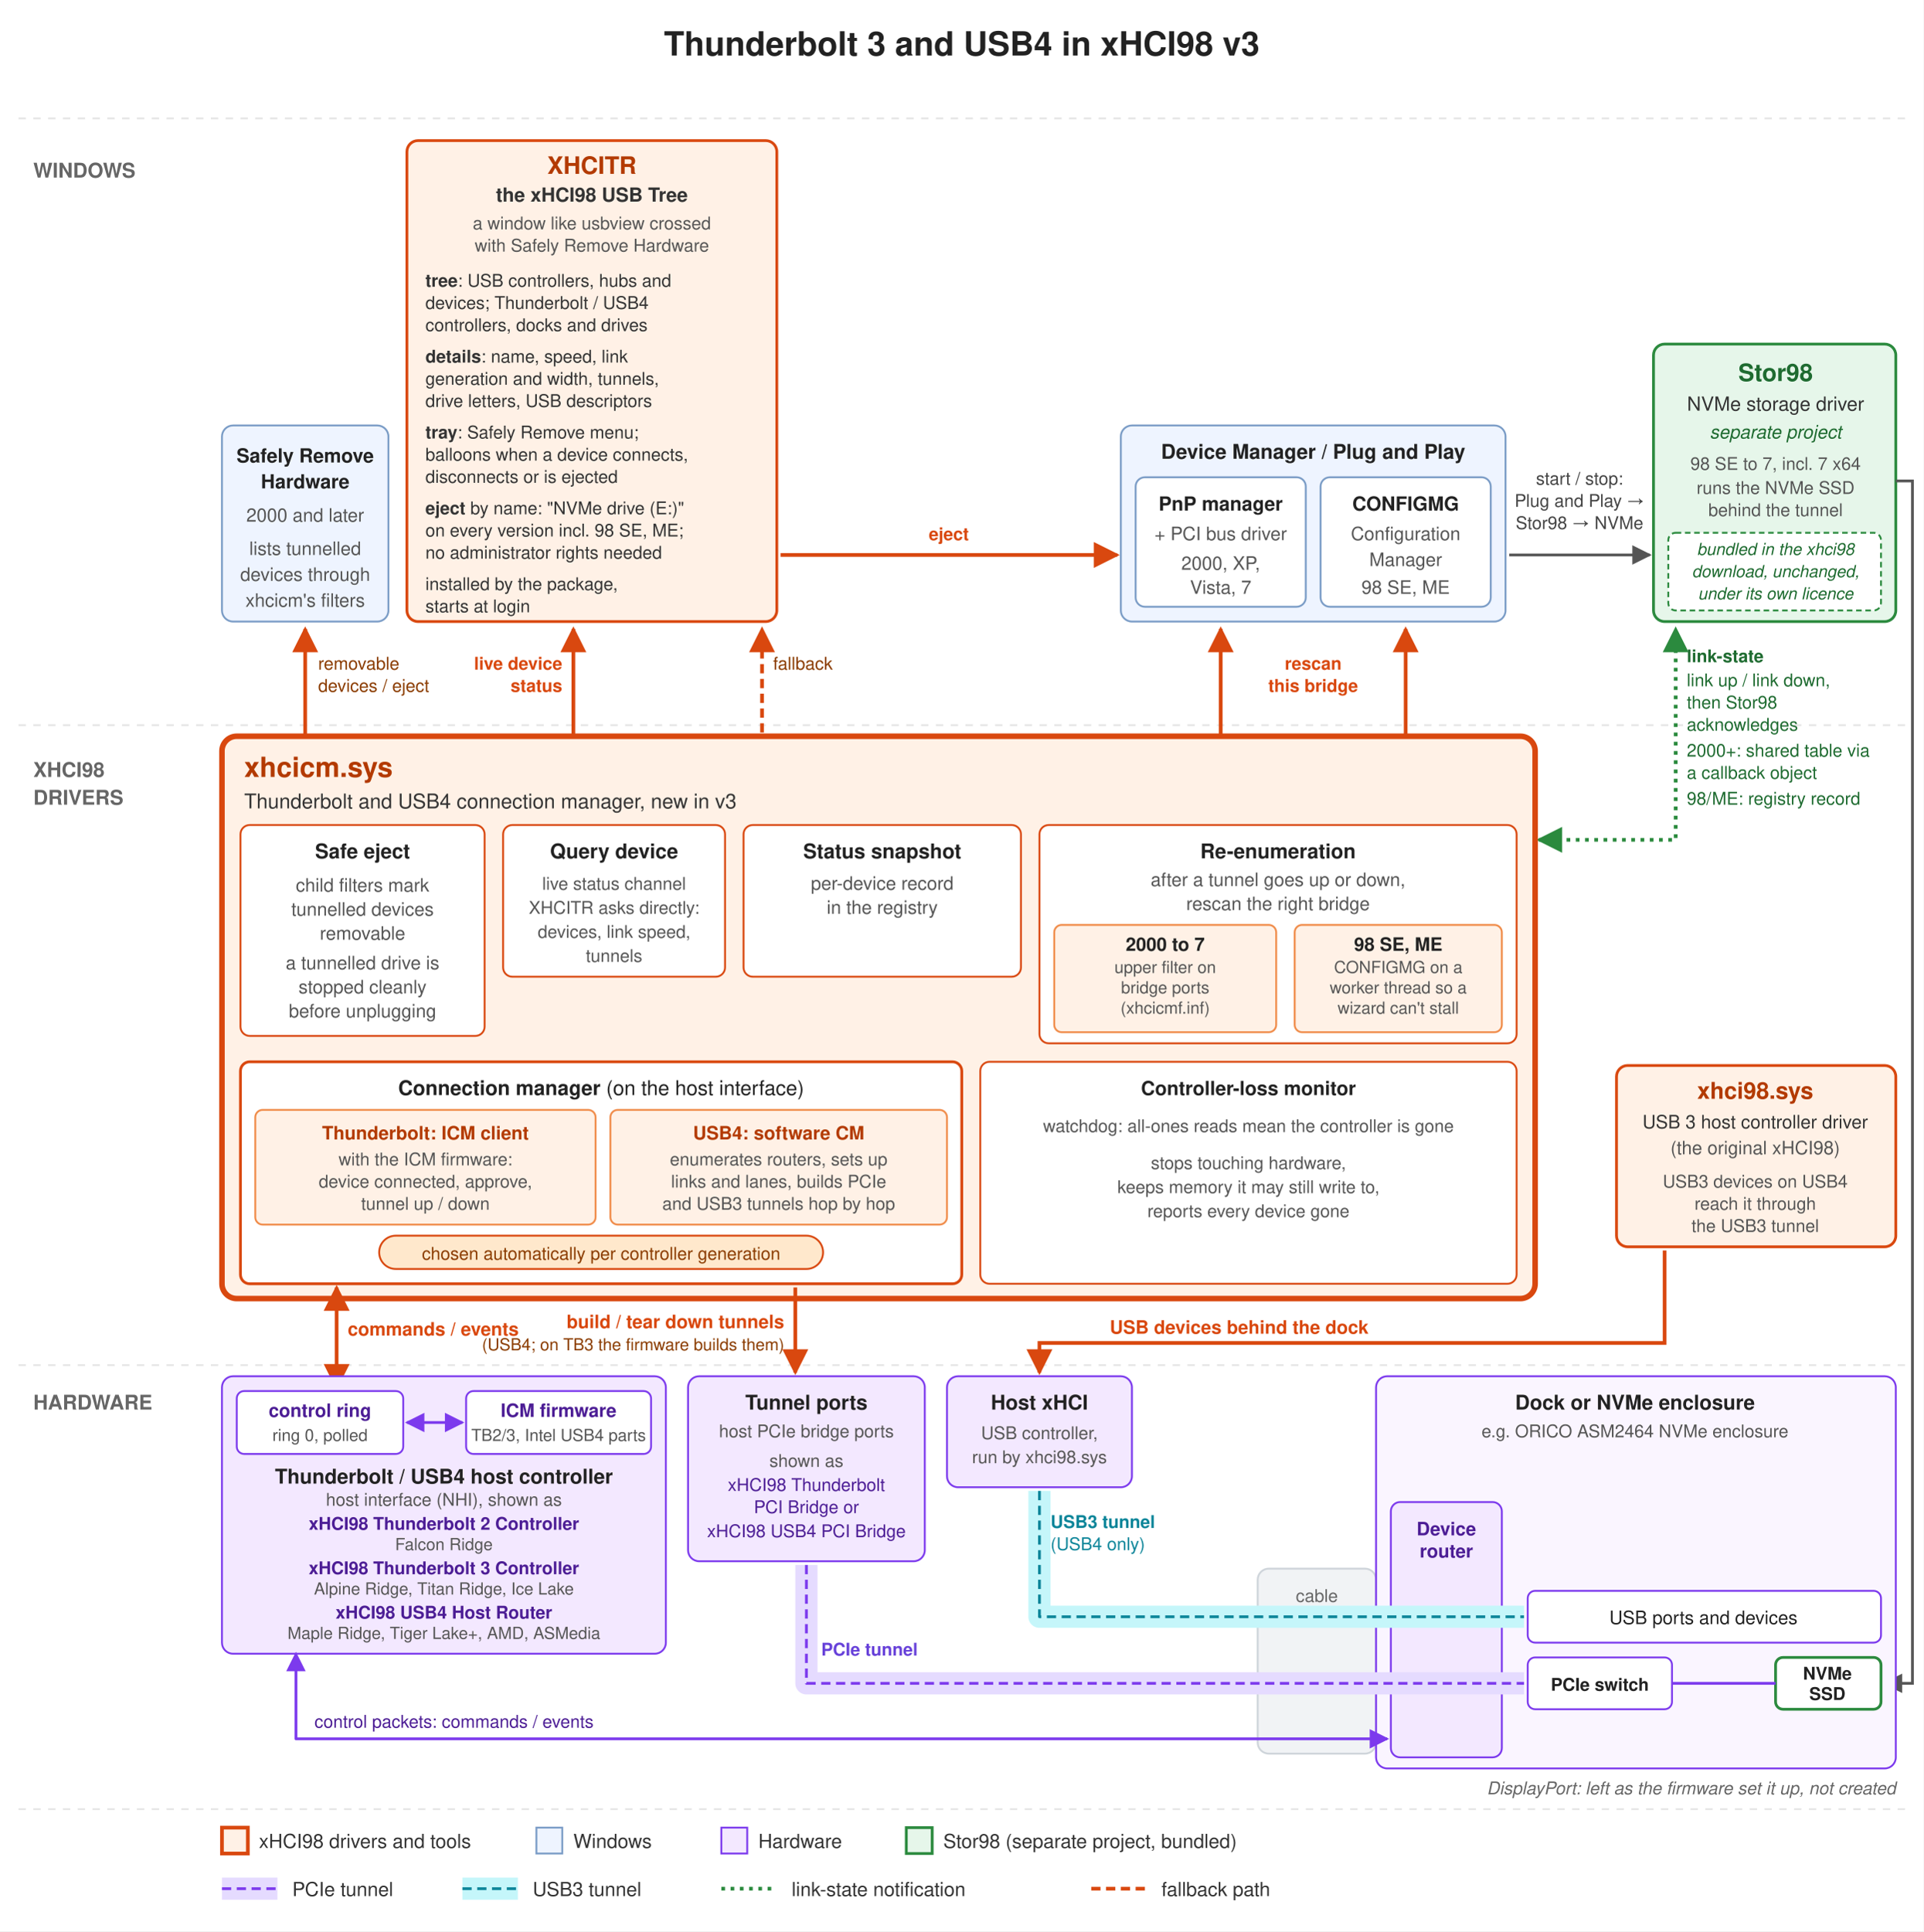
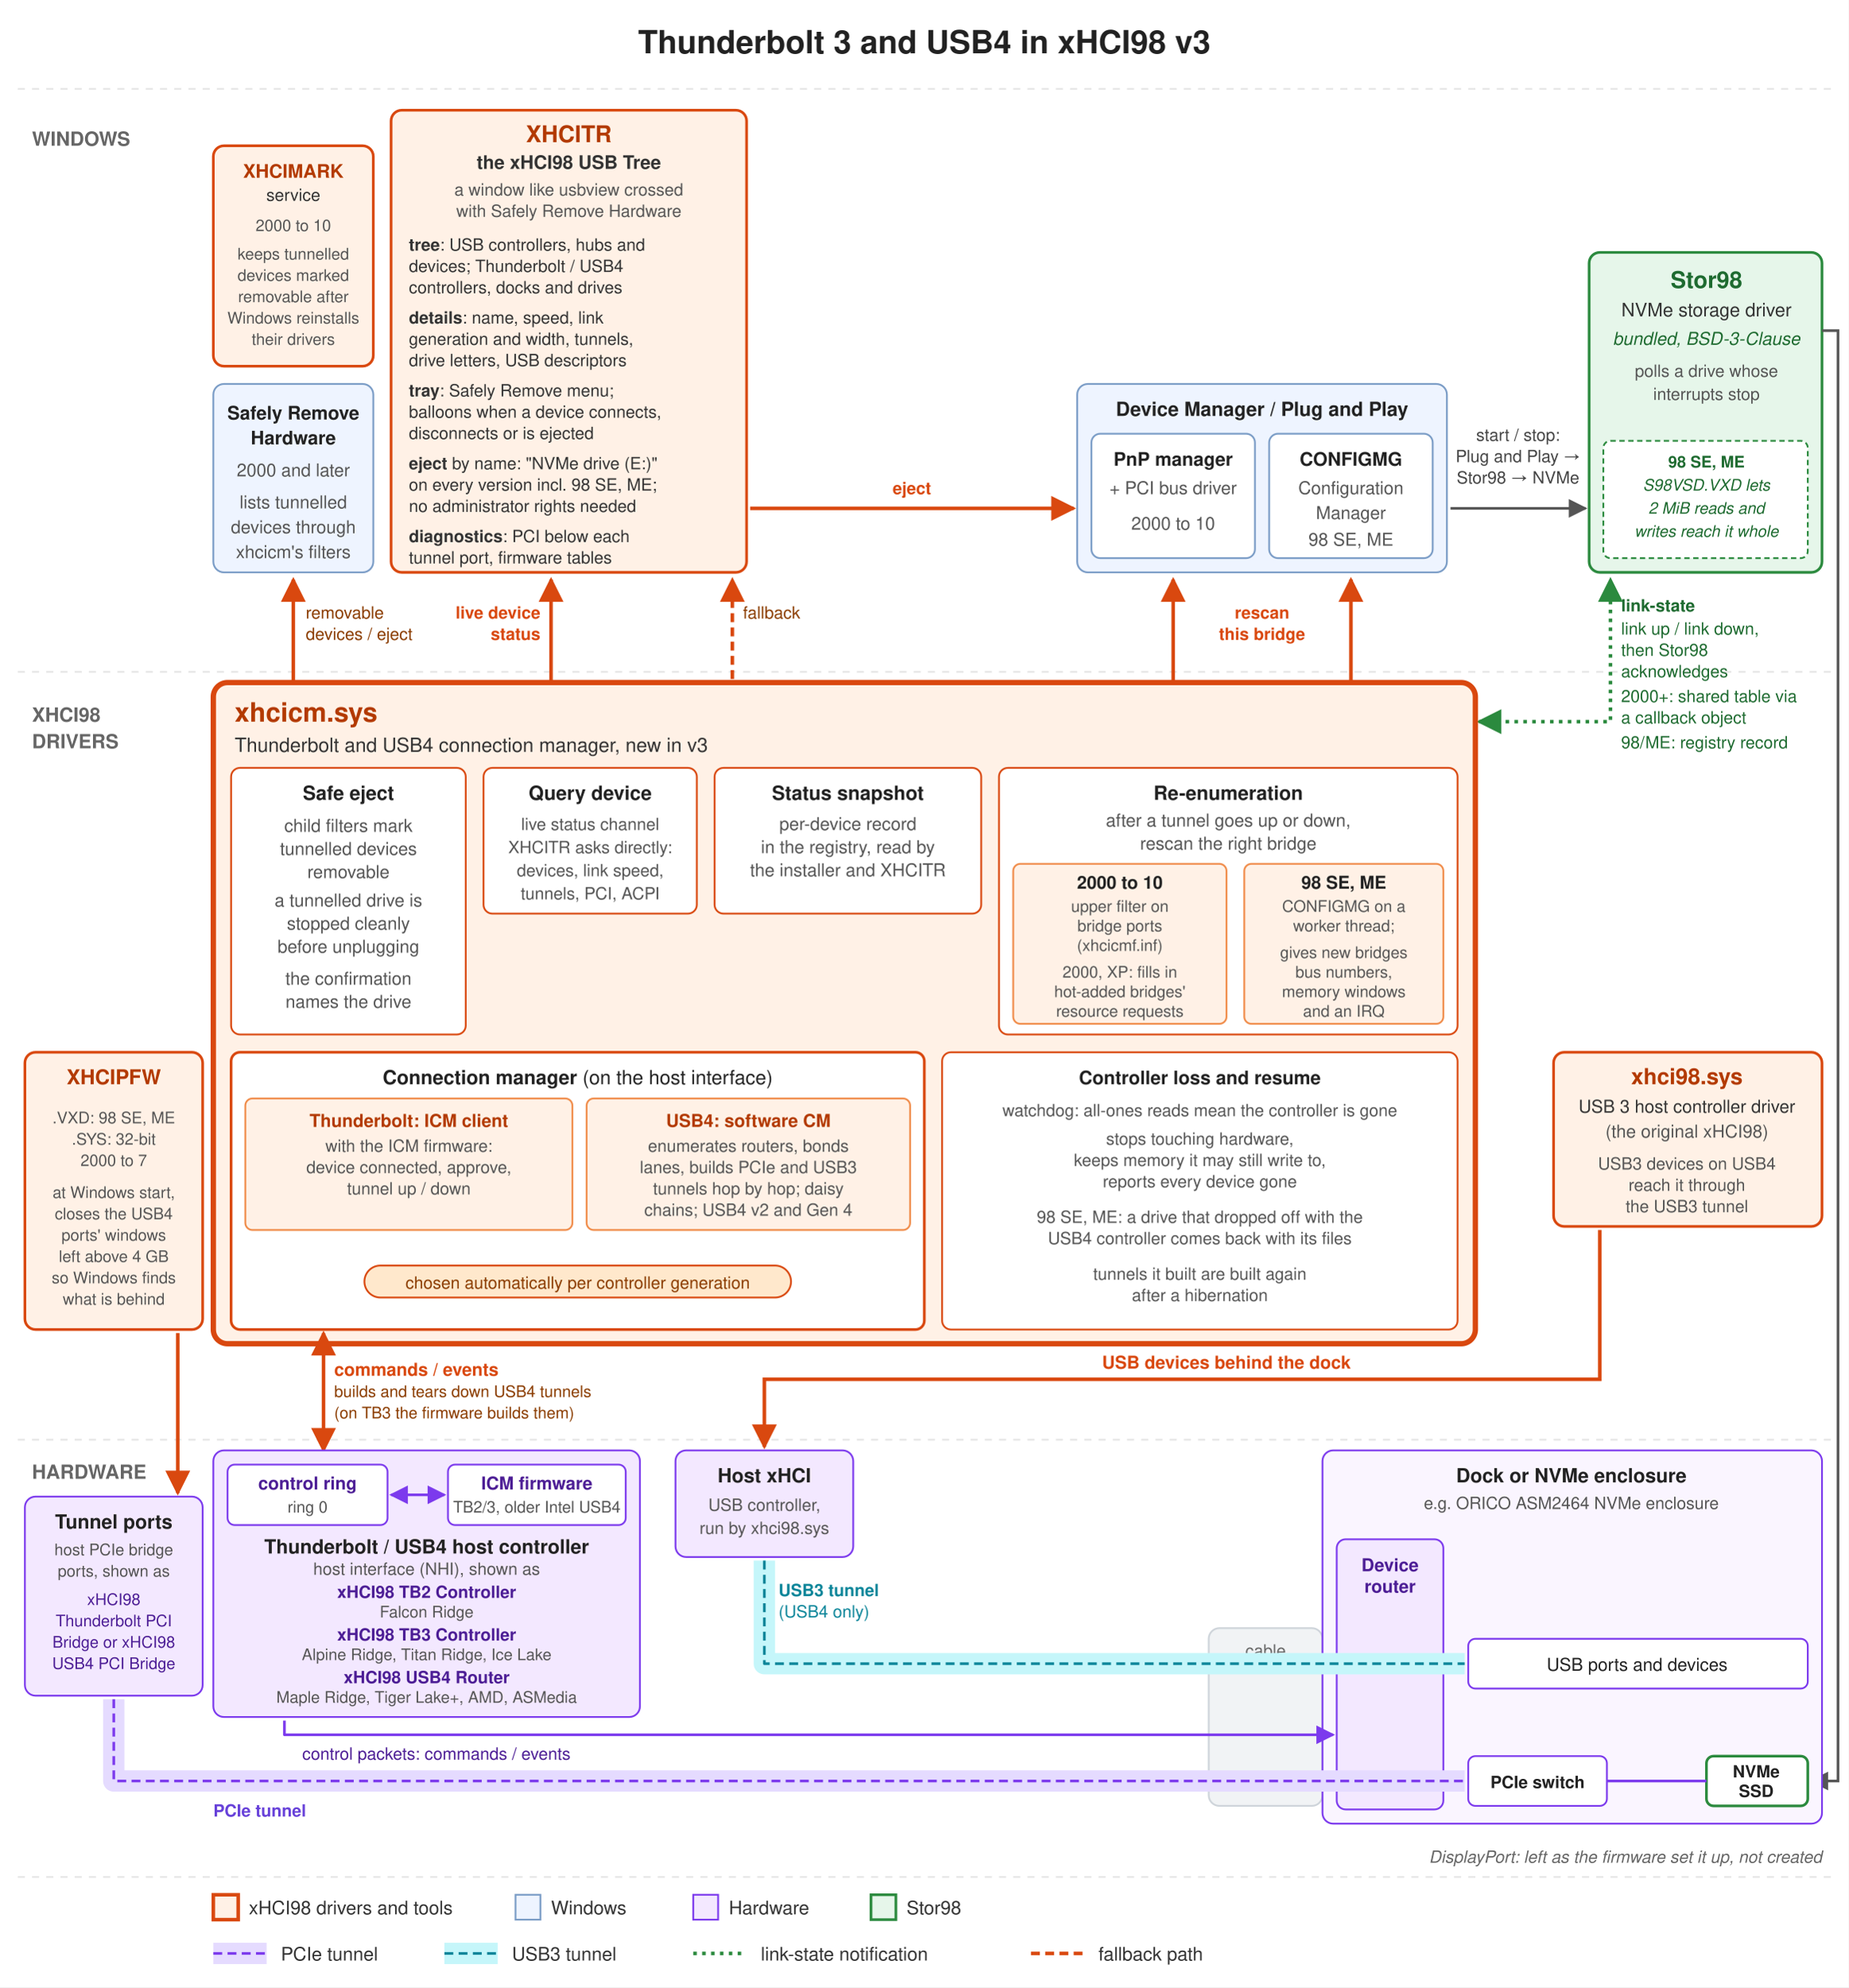
- <svg xmlns="http://www.w3.org/2000/svg" viewBox="0 0 1040 1044" width="1040" height="1044" font-family="Segoe UI, Helvetica, Arial, sans-serif" font-size="13">
+ <svg xmlns="http://www.w3.org/2000/svg" viewBox="0 14 1040 1118" width="1040" height="1118" font-family="Segoe UI, Helvetica, Arial, sans-serif" font-size="13">
  <defs>
    <marker id="arrow" viewBox="0 0 10 10" refX="9" refY="5" markerWidth="7" markerHeight="7" orient="auto-start-reverse">
      <path d="M0,0 L10,5 L0,10 z" fill="#555" />
    </marker>
    <marker id="arrowOrange" viewBox="0 0 10 10" refX="9" refY="5" markerWidth="7" markerHeight="7" orient="auto-start-reverse">
      <path d="M0,0 L10,5 L0,10 z" fill="#d9480f" />
    </marker>
    <marker id="arrowGreen" viewBox="0 0 10 10" refX="9" refY="5" markerWidth="7" markerHeight="7" orient="auto-start-reverse">
      <path d="M0,0 L10,5 L0,10 z" fill="#2b8a3e" />
    </marker>
    <marker id="arrowPurple" viewBox="0 0 10 10" refX="9" refY="5" markerWidth="7" markerHeight="7" orient="auto-start-reverse">
      <path d="M0,0 L10,5 L0,10 z" fill="#7c3aed" />
    </marker>
  </defs>
-   <rect width="1040" height="1044" fill="#ffffff" />
-   <text x="520" y="30" text-anchor="middle" font-size="18" font-weight="bold" fill="#222">Thunderbolt 3 and USB4 in xHCI98 v3</text>
+   <rect width="1040" height="1132" fill="#ffffff" />
+   <text x="520" y="44" text-anchor="middle" font-size="18" font-weight="bold" fill="#222">Thunderbolt 3 and USB4 in xHCI98 v3</text>
  <g font-size="11" fill="#666" font-weight="bold">
    <text x="18" y="96">WINDOWS</text>
    <text x="18" y="420">XHCI98</text>
    <text x="18" y="435">DRIVERS</text>
-     <text x="18" y="762">HARDWARE</text>
+     <text x="18" y="846">HARDWARE</text>
  </g>
  <g stroke="#e6e6e6" stroke-dasharray="4 4">
    <line x1="10" y1="64" x2="1030" y2="64" />
    <line x1="10" y1="392" x2="1030" y2="392" />
-     <line x1="10" y1="738" x2="1030" y2="738" />
-     <line x1="10" y1="978" x2="1030" y2="978" />
-   </g>
-   <g font-size="10" text-anchor="middle">
+     <line x1="10" y1="824" x2="1030" y2="824" />
+     <line x1="10" y1="1070" x2="1030" y2="1070" />
+   </g>
+   <g font-size="10" text-anchor="middle">
+     <rect x="120" y="96" width="90" height="124" rx="6" fill="#fff1e6" stroke="#d9480f" stroke-width="1.5" />
+     <text x="165" y="114" font-size="10.5" font-weight="bold" fill="#b33a00">XHCIMARK</text>
+     <text x="165" y="127" font-size="9.5" fill="#333">service</text>
+     <text x="165" y="144" font-size="9" fill="#555">2000 to 10</text>
+     <text x="165" y="160" font-size="9" fill="#555">keeps tunnelled</text>
+     <text x="165" y="172" font-size="9" fill="#555">devices marked</text>
+     <text x="165" y="184" font-size="9" fill="#555">removable after</text>
+     <text x="165" y="196" font-size="9" fill="#555">Windows reinstalls</text>
+     <text x="165" y="208" font-size="9" fill="#555">their drivers</text>
    <rect x="120" y="230" width="90" height="106" rx="6" fill="#eef4ff" stroke="#7a9cc6" />
    <text x="165" y="250" font-size="10.5" font-weight="bold" fill="#222">Safely Remove</text>
    <text x="165" y="264" font-size="10.5" font-weight="bold" fill="#222">Hardware</text>
    <text x="165" y="282" fill="#555">2000 and later</text>
    <text x="165" y="300" fill="#555">lists tunnelled</text>
    <text x="165" y="314" fill="#555">devices through</text>
    <text x="165" y="328" fill="#555">xhcicm's filters</text>
    <rect x="220" y="76" width="200" height="260" rx="6" fill="#fff1e6" stroke="#d9480f" stroke-width="1.5" />
    <text x="320" y="94" font-size="13" font-weight="bold" fill="#b33a00">XHCITR</text>
    <text x="320" y="109" font-size="10.5" font-weight="bold" fill="#333">the xHCI98 USB Tree</text>
    <text x="320" y="124" font-size="9.5" fill="#555">a window like usbview crossed</text>
    <text x="320" y="136" font-size="9.5" fill="#555">with Safely Remove Hardware</text>
    <g text-anchor="start" font-size="9.5" fill="#333">
      <text x="230" y="155">
        <tspan font-weight="bold">tree</tspan>: USB controllers, hubs and</text>
      <text x="230" y="167">devices; Thunderbolt / USB4</text>
      <text x="230" y="179">controllers, docks and drives</text>
      <text x="230" y="196">
        <tspan font-weight="bold">details</tspan>: name, speed, link</text>
      <text x="230" y="208">generation and width, tunnels,</text>
      <text x="230" y="220">drive letters, USB descriptors</text>
      <text x="230" y="237">
        <tspan font-weight="bold">tray</tspan>: Safely Remove menu;</text>
      <text x="230" y="249">balloons when a device connects,</text>
      <text x="230" y="261">disconnects or is ejected</text>
      <text x="230" y="278">
        <tspan font-weight="bold">eject</tspan> by name: "NVMe drive (E:)"</text>
      <text x="230" y="290">on every version incl. 98 SE, ME;</text>
      <text x="230" y="302">no administrator rights needed</text>
-       <text x="230" y="319">installed by the package,</text>
-       <text x="230" y="331">starts at login</text>
+       <text x="230" y="319">
+         <tspan font-weight="bold">diagnostics</tspan>: PCI below each</text>
+       <text x="230" y="331">tunnel port, firmware tables</text>
    </g>
    <rect x="606" y="230" width="208" height="106" rx="6" fill="#eef4ff" stroke="#7a9cc6" />
    <text x="710" y="248" font-size="11" font-weight="bold" fill="#222">Device Manager / Plug and Play</text>
    <rect x="614" y="258" width="92" height="70" rx="5" fill="#ffffff" stroke="#7a9cc6" />
    <text x="660" y="276" font-size="10.5" font-weight="bold" fill="#222">PnP manager</text>
    <text x="660" y="292" fill="#555">+ PCI bus driver</text>
-     <text x="660" y="308" fill="#555">2000, XP,</text>
-     <text x="660" y="321" fill="#555">Vista, 7</text>
+     <text x="660" y="312" fill="#555">2000 to 10</text>
    <rect x="714" y="258" width="92" height="70" rx="5" fill="#ffffff" stroke="#7a9cc6" />
    <text x="760" y="276" font-size="10.5" font-weight="bold" fill="#222">CONFIGMG</text>
    <text x="760" y="292" fill="#555">Configuration</text>
    <text x="760" y="306" fill="#555">Manager</text>
    <text x="760" y="321" fill="#555">98 SE, ME</text>
-     <rect x="894" y="186" width="131" height="150" rx="6" fill="#e6f6ea" stroke="#2b8a3e" stroke-width="1.5" />
-     <text x="960" y="206" font-size="13" font-weight="bold" fill="#1e6b30">Stor98</text>
-     <text x="960" y="222" font-size="10.5" fill="#333">NVMe storage driver</text>
-     <text x="960" y="237" font-style="italic" fill="#1e6b30">separate project</text>
-     <text x="960" y="254" font-size="9.5" fill="#555">98 SE to 7, incl. 7 x64</text>
-     <text x="960" y="267" font-size="9.5" fill="#555">runs the NVMe SSD</text>
-     <text x="960" y="279" font-size="9.5" fill="#555">behind the tunnel</text>
-     <rect x="902" y="288" width="115" height="42" rx="4" fill="#ffffff" stroke="#2b8a3e" stroke-dasharray="3 2" />
-     <text x="960" y="300" font-size="9" font-style="italic" fill="#1e6b30">bundled in the xhci98</text>
-     <text x="960" y="312" font-size="9" font-style="italic" fill="#1e6b30">download, unchanged,</text>
-     <text x="960" y="324" font-size="9" font-style="italic" fill="#1e6b30">under its own licence</text>
+     <rect x="894" y="156" width="131" height="180" rx="6" fill="#e6f6ea" stroke="#2b8a3e" stroke-width="1.5" />
+     <text x="960" y="176" font-size="13" font-weight="bold" fill="#1e6b30">Stor98</text>
+     <text x="960" y="192" font-size="10.5" fill="#333">NVMe storage driver</text>
+     <text x="960" y="208" font-style="italic" fill="#1e6b30">bundled, BSD-3-Clause</text>
+     <text x="960" y="226" font-size="9.5" fill="#555">polls a drive whose</text>
+     <text x="960" y="239" font-size="9.5" fill="#555">interrupts stop</text>
+     <rect x="902" y="262" width="115" height="66" rx="4" fill="#ffffff" stroke="#2b8a3e" stroke-dasharray="3 2" />
+     <text x="960" y="277" font-size="9" font-weight="bold" fill="#1e6b30">98 SE, ME</text>
+     <text x="960" y="290" font-size="9" font-style="italic" fill="#1e6b30">S98VSD.VXD lets</text>
+     <text x="960" y="303" font-size="9" font-style="italic" fill="#1e6b30">2 MiB reads and</text>
+     <text x="960" y="316" font-size="9" font-style="italic" fill="#1e6b30">writes reach it whole</text>
  </g>
  <line x1="422" y1="300" x2="604" y2="300" stroke="#d9480f" stroke-width="2" marker-end="url(#arrowOrange)" />
  <text x="513" y="292" text-anchor="middle" font-size="9.5" font-weight="bold" fill="#d9480f">eject</text>
  <line x1="816" y1="300" x2="892" y2="300" stroke="#555" stroke-width="1.5" marker-end="url(#arrow)" />
  <text x="854" y="262" text-anchor="middle" font-size="9.5" fill="#444">start / stop:</text>
  <text x="854" y="274" text-anchor="middle" font-size="9.5" fill="#444">Plug and Play →</text>
  <text x="854" y="286" text-anchor="middle" font-size="9.5" fill="#444">Stor98 → NVMe</text>
-   <path d="M1025,260 H1034 V910 H1019" fill="none" stroke="#555" stroke-width="1.5" marker-end="url(#arrow)" />
+   <path d="M1025,200 H1034 V1016 H1019" fill="none" stroke="#555" stroke-width="1.5" marker-end="url(#arrow)" />
  <line x1="165" y1="340" x2="165" y2="444" stroke="#d9480f" stroke-width="2" marker-start="url(#arrowOrange)" marker-end="url(#arrowOrange)" />
  <text x="172" y="362" font-size="9.5" fill="#8a3b00">removable</text>
  <text x="172" y="374" font-size="9.5" fill="#8a3b00">devices / eject</text>
  <line x1="310" y1="444" x2="310" y2="340" stroke="#d9480f" stroke-width="2" marker-end="url(#arrowOrange)" />
  <text x="304" y="362" text-anchor="end" font-size="9.5" font-weight="bold" fill="#d9480f">live device</text>
  <text x="304" y="374" text-anchor="end" font-size="9.5" font-weight="bold" fill="#d9480f">status</text>
  <line x1="412" y1="444" x2="412" y2="340" stroke="#d9480f" stroke-width="2" stroke-dasharray="5 3" marker-end="url(#arrowOrange)" />
  <text x="418" y="362" font-size="9.5" fill="#8a3b00">fallback</text>
  <line x1="660" y1="446" x2="660" y2="340" stroke="#d9480f" stroke-width="2" marker-end="url(#arrowOrange)" />
  <line x1="760" y1="446" x2="760" y2="340" stroke="#d9480f" stroke-width="2" marker-end="url(#arrowOrange)" />
  <text x="710" y="362" text-anchor="middle" font-size="9.5" font-weight="bold" fill="#d9480f">rescan</text>
  <text x="710" y="374" text-anchor="middle" font-size="9.5" font-weight="bold" fill="#d9480f">this bridge</text>
-   <path d="M832,454 H906 V340" fill="none" stroke="#2b8a3e" stroke-width="2" stroke-dasharray="2 3" marker-start="url(#arrowGreen)" marker-end="url(#arrowGreen)" />
+   <path d="M832,420 H906 V340" fill="none" stroke="#2b8a3e" stroke-width="2" stroke-dasharray="2 3" marker-start="url(#arrowGreen)" marker-end="url(#arrowGreen)" />
  <g font-size="9.5" fill="#1e6b30">
    <text x="912" y="358" font-weight="bold">link-state</text>
    <text x="912" y="371">link up / link down,</text>
    <text x="912" y="383">then Stor98</text>
    <text x="912" y="395">acknowledges</text>
    <text x="912" y="409">2000+: shared table via</text>
    <text x="912" y="421">a callback object</text>
    <text x="912" y="435">98/ME: registry record</text>
  </g>
-   <rect x="120" y="398" width="710" height="304" rx="8" fill="#fff1e6" stroke="#d9480f" stroke-width="3" />
+   <rect x="120" y="398" width="710" height="372" rx="8" fill="#fff1e6" stroke="#d9480f" stroke-width="3" />
  <text x="132" y="420" font-size="15" font-weight="bold" fill="#b33a00">xhcicm.sys</text>
  <text x="132" y="437" font-size="11" fill="#333">Thunderbolt and USB4 connection manager, new in v3</text>
  <g font-size="10" text-anchor="middle">
-     <rect x="130" y="446" width="132" height="114" rx="5" fill="#ffffff" stroke="#d9480f" />
+     <rect x="130" y="446" width="132" height="150" rx="5" fill="#ffffff" stroke="#d9480f" />
    <text x="196" y="464" font-size="11" font-weight="bold" fill="#222">Safe eject</text>
    <text x="196" y="482" fill="#555">child filters mark</text>
    <text x="196" y="495" fill="#555">tunnelled devices</text>
    <text x="196" y="508" fill="#555">removable</text>
    <text x="196" y="524" fill="#555">a tunnelled drive is</text>
    <text x="196" y="537" fill="#555">stopped cleanly</text>
    <text x="196" y="550" fill="#555">before unplugging</text>
+     <text x="196" y="568" fill="#555">the confirmation</text>
+     <text x="196" y="581" fill="#555">names the drive</text>
    <rect x="272" y="446" width="120" height="82" rx="5" fill="#ffffff" stroke="#d9480f" />
    <text x="332" y="464" font-size="11" font-weight="bold" fill="#222">Query device</text>
    <text x="332" y="481" font-size="9.5" fill="#555">live status channel</text>
    <text x="332" y="494" font-size="9.5" fill="#555">XHCITR asks directly:</text>
    <text x="332" y="507" font-size="9.5" fill="#555">devices, link speed,</text>
-     <text x="332" y="520" font-size="9.5" fill="#555">tunnels</text>
+     <text x="332" y="520" font-size="9.5" fill="#555">tunnels, PCI, ACPI</text>
    <rect x="402" y="446" width="150" height="82" rx="5" fill="#ffffff" stroke="#d9480f" />
    <text x="477" y="464" font-size="11" font-weight="bold" fill="#222">Status snapshot</text>
    <text x="477" y="481" fill="#555">per-device record</text>
-     <text x="477" y="494" fill="#555">in the registry</text>
-     <rect x="562" y="446" width="258" height="118" rx="5" fill="#ffffff" stroke="#d9480f" />
+     <text x="477" y="494" fill="#555">in the registry, read by</text>
+     <text x="477" y="507" fill="#555">the installer and XHCITR</text>
+     <rect x="562" y="446" width="258" height="150" rx="5" fill="#ffffff" stroke="#d9480f" />
    <text x="691" y="464" font-size="11" font-weight="bold" fill="#222">Re-enumeration</text>
    <text x="691" y="479" fill="#555">after a tunnel goes up or down,</text>
    <text x="691" y="492" fill="#555">rescan the right bridge</text>
-     <rect x="570" y="500" width="120" height="58" rx="4" fill="#fff1e6" stroke="#f08c4a" />
-     <text x="630" y="514" font-weight="bold" fill="#222">2000 to 7</text>
-     <text x="630" y="526" font-size="9" fill="#555">upper filter on</text>
-     <text x="630" y="537" font-size="9" fill="#555">bridge ports</text>
-     <text x="630" y="548" font-size="9" fill="#555">(xhcicmf.inf)</text>
-     <rect x="700" y="500" width="112" height="58" rx="4" fill="#fff1e6" stroke="#f08c4a" />
+     <rect x="570" y="500" width="120" height="90" rx="4" fill="#fff1e6" stroke="#f08c4a" />
+     <text x="630" y="514" font-weight="bold" fill="#222">2000 to 10</text>
+     <text x="630" y="527" font-size="9" fill="#555">upper filter on</text>
+     <text x="630" y="538" font-size="9" fill="#555">bridge ports</text>
+     <text x="630" y="549" font-size="9" fill="#555">(xhcicmf.inf)</text>
+     <text x="630" y="564" font-size="9" fill="#555">2000, XP: fills in</text>
+     <text x="630" y="575" font-size="9" fill="#555">hot-added bridges'</text>
+     <text x="630" y="586" font-size="9" fill="#555">resource requests</text>
+     <rect x="700" y="500" width="112" height="90" rx="4" fill="#fff1e6" stroke="#f08c4a" />
    <text x="756" y="514" font-weight="bold" fill="#222">98 SE, ME</text>
-     <text x="756" y="526" font-size="9" fill="#555">CONFIGMG on a</text>
-     <text x="756" y="537" font-size="9" fill="#555">worker thread so a</text>
-     <text x="756" y="548" font-size="9" fill="#555">wizard can't stall</text>
-     <rect x="130" y="574" width="390" height="120" rx="5" fill="#ffffff" stroke="#d9480f" stroke-width="1.5" />
-     <text x="325" y="592" font-size="11" fill="#222">
+     <text x="756" y="527" font-size="9" fill="#555">CONFIGMG on a</text>
+     <text x="756" y="538" font-size="9" fill="#555">worker thread;</text>
+     <text x="756" y="553" font-size="9" fill="#555">gives new bridges</text>
+     <text x="756" y="564" font-size="9" fill="#555">bus numbers,</text>
+     <text x="756" y="575" font-size="9" fill="#555">memory windows</text>
+     <text x="756" y="586" font-size="9" fill="#555">and an IRQ</text>
+     <rect x="130" y="606" width="390" height="156" rx="5" fill="#ffffff" stroke="#d9480f" stroke-width="1.5" />
+     <text x="325" y="624" font-size="11" fill="#222">
      <tspan font-weight="bold">Connection manager</tspan> (on the host interface)</text>
-     <rect x="138" y="600" width="184" height="62" rx="4" fill="#fff1e6" stroke="#f08c4a" />
-     <text x="230" y="616" font-weight="bold" fill="#b33a00">Thunderbolt: ICM client</text>
-     <text x="230" y="630" font-size="9.5" fill="#555">with the ICM firmware:</text>
-     <text x="230" y="642" font-size="9.5" fill="#555">device connected, approve,</text>
-     <text x="230" y="654" font-size="9.5" fill="#555">tunnel up / down</text>
-     <rect x="330" y="600" width="182" height="62" rx="4" fill="#fff1e6" stroke="#f08c4a" />
-     <text x="421" y="616" font-weight="bold" fill="#b33a00">USB4: software CM</text>
-     <text x="421" y="630" font-size="9.5" fill="#555">enumerates routers, sets up</text>
-     <text x="421" y="642" font-size="9.5" fill="#555">links and lanes, builds PCIe</text>
-     <text x="421" y="654" font-size="9.5" fill="#555">and USB3 tunnels hop by hop</text>
-     <rect x="205" y="668" width="240" height="18" rx="9" fill="#ffe8cc" stroke="#d9480f" />
-     <text x="325" y="681" font-size="9.5" fill="#8a3b00">chosen automatically per controller generation</text>
-     <rect x="530" y="574" width="290" height="120" rx="5" fill="#ffffff" stroke="#d9480f" />
-     <text x="675" y="592" font-size="10.5" font-weight="bold" fill="#222">Controller-loss monitor</text>
-     <text x="675" y="612" font-size="9.5" fill="#555">watchdog: all-ones reads mean the controller is gone</text>
-     <text x="675" y="632" font-size="9.5" fill="#555">stops touching hardware,</text>
-     <text x="675" y="645" font-size="9.5" fill="#555">keeps memory it may still write to,</text>
-     <text x="675" y="658" font-size="9.5" fill="#555">reports every device gone</text>
-   </g>
-   <g font-size="10" text-anchor="middle">
-     <rect x="874" y="576" width="151" height="98" rx="6" fill="#fff1e6" stroke="#d9480f" stroke-width="1.5" />
-     <text x="949" y="594" font-size="12.5" font-weight="bold" fill="#b33a00">xhci98.sys</text>
-     <text x="949" y="610" fill="#333">USB 3 host controller driver</text>
-     <text x="949" y="624" fill="#555">(the original xHCI98)</text>
-     <text x="949" y="642" font-size="9.5" fill="#555">USB3 devices on USB4</text>
-     <text x="949" y="654" font-size="9.5" fill="#555">reach it through</text>
-     <text x="949" y="666" font-size="9.5" fill="#555">the USB3 tunnel</text>
-   </g>
-   <line x1="182" y1="696" x2="182" y2="750" stroke="#d9480f" stroke-width="2" marker-start="url(#arrowOrange)" marker-end="url(#arrowOrange)" />
-   <text x="188" y="722" font-size="10" font-weight="bold" fill="#d9480f">commands / events</text>
-   <line x1="430" y1="696" x2="430" y2="742" stroke="#d9480f" stroke-width="2" marker-end="url(#arrowOrange)" />
-   <text x="424" y="718" text-anchor="end" font-size="10" font-weight="bold" fill="#d9480f">build / tear down tunnels</text>
-   <text x="424" y="730" text-anchor="end" font-size="9" fill="#8a3b00">(USB4; on TB3 the firmware builds them)</text>
-   <path d="M900,676 V726 H562 V742" fill="none" stroke="#d9480f" stroke-width="2" marker-end="url(#arrowOrange)" />
-   <text x="600" y="721" font-size="10" font-weight="bold" fill="#d9480f">USB devices behind the dock</text>
-   <g font-size="10" text-anchor="middle">
-     <rect x="120" y="744" width="240" height="150" rx="6" fill="#f3e8ff" stroke="#7c3aed" />
-     <rect x="128" y="752" width="90" height="34" rx="4" fill="#ffffff" stroke="#7c3aed" />
-     <text x="173" y="766" font-weight="bold" fill="#4c1d95">control ring</text>
-     <text x="173" y="779" font-size="9" fill="#555">ring 0, polled</text>
-     <rect x="252" y="752" width="100" height="34" rx="4" fill="#ffffff" stroke="#7c3aed" />
-     <text x="302" y="766" font-weight="bold" fill="#4c1d95">ICM firmware</text>
-     <text x="302" y="779" font-size="9" fill="#555">TB2/3, Intel USB4 parts</text>
-     <text x="240" y="802" font-size="11" font-weight="bold" fill="#222">Thunderbolt / USB4 host controller</text>
-     <text x="240" y="814" font-size="9.5" fill="#555">host interface (NHI), shown as</text>
-     <text x="240" y="827" font-size="9.5" font-weight="bold" fill="#4c1d95">xHCI98 Thunderbolt 2 Controller</text>
-     <text x="240" y="838" font-size="9" fill="#555">Falcon Ridge</text>
-     <text x="240" y="851" font-size="9.5" font-weight="bold" fill="#4c1d95">xHCI98 Thunderbolt 3 Controller</text>
-     <text x="240" y="862" font-size="9" fill="#555">Alpine Ridge, Titan Ridge, Ice Lake</text>
-     <text x="240" y="875" font-size="9.5" font-weight="bold" fill="#4c1d95">xHCI98 USB4 Host Router</text>
-     <text x="240" y="886" font-size="9" fill="#555">Maple Ridge, Tiger Lake+, AMD, ASMedia</text>
-     <rect x="372" y="744" width="128" height="100" rx="6" fill="#f3e8ff" stroke="#7c3aed" />
-     <text x="436" y="762" font-size="11" font-weight="bold" fill="#222">Tunnel ports</text>
-     <text x="436" y="777" font-size="9.5" fill="#555">host PCIe bridge ports</text>
-     <text x="436" y="793" font-size="9.5" fill="#555">shown as</text>
-     <text x="436" y="806" font-size="9.5" fill="#4c1d95">xHCI98 Thunderbolt</text>
-     <text x="436" y="818" font-size="9.5" fill="#4c1d95">PCI Bridge or</text>
-     <text x="436" y="831" font-size="9.5" fill="#4c1d95">xHCI98 USB4 PCI Bridge</text>
-     <rect x="512" y="744" width="100" height="60" rx="6" fill="#f3e8ff" stroke="#7c3aed" />
-     <text x="562" y="762" font-size="11" font-weight="bold" fill="#222">Host xHCI</text>
-     <text x="562" y="778" font-size="9.5" fill="#555">USB controller,</text>
-     <text x="562" y="791" font-size="9.5" fill="#555">run by xhci98.sys</text>
-   </g>
-   <line x1="220" y1="769" x2="250" y2="769" stroke="#7c3aed" stroke-width="1.5" marker-start="url(#arrowPurple)" marker-end="url(#arrowPurple)" />
-   <rect x="680" y="848" width="64" height="100" rx="6" fill="#f1f3f5" stroke="#ced4da" />
-   <text x="712" y="866" text-anchor="middle" font-size="9.5" fill="#666">cable</text>
-   <g font-size="10" text-anchor="middle">
-     <rect x="744" y="744" width="281" height="212" rx="6" fill="#faf5ff" stroke="#7c3aed" />
-     <text x="884" y="762" font-size="11" font-weight="bold" fill="#222">Dock or NVMe enclosure</text>
-     <text x="884" y="777" font-size="9.5" fill="#555">e.g. ORICO ASM2464 NVMe enclosure</text>
-     <rect x="752" y="812" width="60" height="138" rx="5" fill="#f3e8ff" stroke="#7c3aed" />
-     <text x="782" y="830" font-weight="bold" fill="#4c1d95">Device</text>
-     <text x="782" y="842" font-weight="bold" fill="#4c1d95">router</text>
-     <rect x="826" y="860" width="191" height="28" rx="4" fill="#ffffff" stroke="#7c3aed" />
-     <text x="921" y="878" fill="#222">USB ports and devices</text>
-     <rect x="826" y="896" width="78" height="28" rx="4" fill="#ffffff" stroke="#7c3aed" />
-     <text x="865" y="914" font-size="9.5" font-weight="bold" fill="#222">PCIe switch</text>
-     <rect x="960" y="896" width="57" height="28" rx="4" fill="#ffffff" stroke="#2b8a3e" stroke-width="1.5" />
-     <text x="988" y="908" font-size="9.5" font-weight="bold" fill="#222">NVMe</text>
-     <text x="988" y="919" font-size="9.5" font-weight="bold" fill="#222">SSD</text>
-   </g>
-   <line x1="904" y1="910" x2="960" y2="910" stroke="#7c3aed" stroke-width="1.5" />
+     <rect x="138" y="632" width="184" height="74" rx="4" fill="#fff1e6" stroke="#f08c4a" />
+     <text x="230" y="648" font-weight="bold" fill="#b33a00">Thunderbolt: ICM client</text>
+     <text x="230" y="662" font-size="9.5" fill="#555">with the ICM firmware:</text>
+     <text x="230" y="674" font-size="9.5" fill="#555">device connected, approve,</text>
+     <text x="230" y="686" font-size="9.5" fill="#555">tunnel up / down</text>
+     <rect x="330" y="632" width="182" height="74" rx="4" fill="#fff1e6" stroke="#f08c4a" />
+     <text x="421" y="648" font-weight="bold" fill="#b33a00">USB4: software CM</text>
+     <text x="421" y="662" font-size="9.5" fill="#555">enumerates routers, bonds</text>
+     <text x="421" y="674" font-size="9.5" fill="#555">lanes, builds PCIe and USB3</text>
+     <text x="421" y="686" font-size="9.5" fill="#555">tunnels hop by hop; daisy</text>
+     <text x="421" y="698" font-size="9.5" fill="#555">chains; USB4 v2 and Gen 4</text>
+     <rect x="205" y="726" width="240" height="18" rx="9" fill="#ffe8cc" stroke="#d9480f" />
+     <text x="325" y="739" font-size="9.5" fill="#8a3b00">chosen automatically per controller generation</text>
+     <rect x="530" y="606" width="290" height="156" rx="5" fill="#ffffff" stroke="#d9480f" />
+     <text x="675" y="624" font-size="10.5" font-weight="bold" fill="#222">Controller loss and resume</text>
+     <text x="675" y="642" font-size="9.5" fill="#555">watchdog: all-ones reads mean the controller is gone</text>
+     <text x="675" y="658" font-size="9.5" fill="#555">stops touching hardware,</text>
+     <text x="675" y="670" font-size="9.5" fill="#555">keeps memory it may still write to,</text>
+     <text x="675" y="682" font-size="9.5" fill="#555">reports every device gone</text>
+     <text x="675" y="702" font-size="9.5" fill="#555">98 SE, ME: a drive that dropped off with the</text>
+     <text x="675" y="714" font-size="9.5" fill="#555">USB4 controller comes back with its files</text>
+     <text x="675" y="734" font-size="9.5" fill="#555">tunnels it built are built again</text>
+     <text x="675" y="746" font-size="9.5" fill="#555">after a hibernation</text>
+   </g>
+   <g font-size="9" text-anchor="middle">
+     <rect x="14" y="606" width="100" height="156" rx="6" fill="#fff1e6" stroke="#d9480f" stroke-width="1.5" />
+     <text x="64" y="624" font-size="11.5" font-weight="bold" fill="#b33a00">XHCIPFW</text>
+     <text x="64" y="646" fill="#555">.VXD: 98 SE, ME</text>
+     <text x="64" y="658" fill="#555">.SYS: 32-bit</text>
+     <text x="64" y="670" fill="#555">2000 to 7</text>
+     <text x="64" y="688" fill="#555">at Windows start,</text>
+     <text x="64" y="700" fill="#555">closes the USB4</text>
+     <text x="64" y="712" fill="#555">ports' windows</text>
+     <text x="64" y="724" fill="#555">left above 4 GB</text>
+     <text x="64" y="736" fill="#555">so Windows finds</text>
+     <text x="64" y="748" fill="#555">what is behind</text>
+   </g>
+   <g font-size="10" text-anchor="middle">
+     <rect x="874" y="606" width="151" height="98" rx="6" fill="#fff1e6" stroke="#d9480f" stroke-width="1.5" />
+     <text x="949" y="624" font-size="12.5" font-weight="bold" fill="#b33a00">xhci98.sys</text>
+     <text x="949" y="640" fill="#333">USB 3 host controller driver</text>
+     <text x="949" y="654" fill="#555">(the original xHCI98)</text>
+     <text x="949" y="672" font-size="9.5" fill="#555">USB3 devices on USB4</text>
+     <text x="949" y="684" font-size="9.5" fill="#555">reach it through</text>
+     <text x="949" y="696" font-size="9.5" fill="#555">the USB3 tunnel</text>
+   </g>
+   <line x1="182" y1="764" x2="182" y2="830" stroke="#d9480f" stroke-width="2" marker-start="url(#arrowOrange)" marker-end="url(#arrowOrange)" />
+   <text x="188" y="788" font-size="10" font-weight="bold" fill="#d9480f">commands / events</text>
+   <text x="188" y="800" font-size="9" fill="#8a3b00">builds and tears down USB4 tunnels</text>
+   <text x="188" y="812" font-size="9" fill="#8a3b00">(on TB3 the firmware builds them)</text>
+   <line x1="100" y1="764" x2="100" y2="854" stroke="#d9480f" stroke-width="2" marker-end="url(#arrowOrange)" />
+   <path d="M900,706 V790 H430 V828" fill="none" stroke="#d9480f" stroke-width="2" marker-end="url(#arrowOrange)" />
+   <text x="620" y="784" font-size="10" font-weight="bold" fill="#d9480f">USB devices behind the dock</text>
+   <g font-size="10" text-anchor="middle">
+     <rect x="14" y="856" width="100" height="112" rx="6" fill="#f3e8ff" stroke="#7c3aed" />
+     <text x="64" y="874" font-size="11" font-weight="bold" fill="#222">Tunnel ports</text>
+     <text x="64" y="889" font-size="9" fill="#555">host PCIe bridge</text>
+     <text x="64" y="901" font-size="9" fill="#555">ports, shown as</text>
+     <text x="64" y="917" font-size="9" fill="#4c1d95">xHCI98</text>
+     <text x="64" y="929" font-size="9" fill="#4c1d95">Thunderbolt PCI</text>
+     <text x="64" y="941" font-size="9" fill="#4c1d95">Bridge or xHCI98</text>
+     <text x="64" y="953" font-size="9" fill="#4c1d95">USB4 PCI Bridge</text>
+     <rect x="120" y="830" width="240" height="150" rx="6" fill="#f3e8ff" stroke="#7c3aed" />
+     <rect x="128" y="838" width="90" height="34" rx="4" fill="#ffffff" stroke="#7c3aed" />
+     <text x="173" y="852" font-weight="bold" fill="#4c1d95">control ring</text>
+     <text x="173" y="865" font-size="9" fill="#555">ring 0</text>
+     <rect x="252" y="838" width="100" height="34" rx="4" fill="#ffffff" stroke="#7c3aed" />
+     <text x="302" y="852" font-weight="bold" fill="#4c1d95">ICM firmware</text>
+     <text x="302" y="865" font-size="9" fill="#555">TB2/3, older Intel USB4</text>
+     <text x="240" y="888" font-size="11" font-weight="bold" fill="#222">Thunderbolt / USB4 host controller</text>
+     <text x="240" y="900" font-size="9.5" fill="#555">host interface (NHI), shown as</text>
+     <text x="240" y="913" font-size="9.5" font-weight="bold" fill="#4c1d95">xHCI98 TB2 Controller</text>
+     <text x="240" y="924" font-size="9" fill="#555">Falcon Ridge</text>
+     <text x="240" y="937" font-size="9.5" font-weight="bold" fill="#4c1d95">xHCI98 TB3 Controller</text>
+     <text x="240" y="948" font-size="9" fill="#555">Alpine Ridge, Titan Ridge, Ice Lake</text>
+     <text x="240" y="961" font-size="9.5" font-weight="bold" fill="#4c1d95">xHCI98 USB4 Router</text>
+     <text x="240" y="972" font-size="9" fill="#555">Maple Ridge, Tiger Lake+, AMD, ASMedia</text>
+     <rect x="380" y="830" width="100" height="60" rx="6" fill="#f3e8ff" stroke="#7c3aed" />
+     <text x="430" y="848" font-size="11" font-weight="bold" fill="#222">Host xHCI</text>
+     <text x="430" y="864" font-size="9.5" fill="#555">USB controller,</text>
+     <text x="430" y="877" font-size="9.5" fill="#555">run by xhci98.sys</text>
+   </g>
+   <line x1="220" y1="855" x2="250" y2="855" stroke="#7c3aed" stroke-width="1.5" marker-start="url(#arrowPurple)" marker-end="url(#arrowPurple)" />
+   <rect x="680" y="930" width="64" height="100" rx="6" fill="#f1f3f5" stroke="#ced4da" />
+   <text x="712" y="946" text-anchor="middle" font-size="9.5" fill="#666">cable</text>
+   <g font-size="10" text-anchor="middle">
+     <rect x="744" y="830" width="281" height="210" rx="6" fill="#faf5ff" stroke="#7c3aed" />
+     <text x="884" y="848" font-size="11" font-weight="bold" fill="#222">Dock or NVMe enclosure</text>
+     <text x="884" y="863" font-size="9.5" fill="#555">e.g. ORICO ASM2464 NVMe enclosure</text>
+     <rect x="752" y="880" width="60" height="152" rx="5" fill="#f3e8ff" stroke="#7c3aed" />
+     <text x="782" y="898" font-weight="bold" fill="#4c1d95">Device</text>
+     <text x="782" y="910" font-weight="bold" fill="#4c1d95">router</text>
+     <rect x="826" y="936" width="191" height="28" rx="4" fill="#ffffff" stroke="#7c3aed" />
+     <text x="921" y="954" fill="#222">USB ports and devices</text>
+     <rect x="826" y="1002" width="78" height="28" rx="4" fill="#ffffff" stroke="#7c3aed" />
+     <text x="865" y="1020" font-size="9.5" font-weight="bold" fill="#222">PCIe switch</text>
+     <rect x="960" y="1002" width="57" height="28" rx="4" fill="#ffffff" stroke="#2b8a3e" stroke-width="1.5" />
+     <text x="988" y="1014" font-size="9.5" font-weight="bold" fill="#222">NVMe</text>
+     <text x="988" y="1025" font-size="9.5" font-weight="bold" fill="#222">SSD</text>
+   </g>
+   <line x1="904" y1="1016" x2="960" y2="1016" stroke="#7c3aed" stroke-width="1.5" />
  <g fill="none" stroke-linejoin="round">
-     <path d="M562,806 V874 H824" stroke="#c5f6fa" stroke-width="12" />
-     <path d="M562,806 V874 H824" stroke="#0c8599" stroke-width="1.5" stroke-dasharray="5 3" />
-     <path d="M436,846 V910 H824" stroke="#e5dbff" stroke-width="12" />
-     <path d="M436,846 V910 H824" stroke="#7c3aed" stroke-width="1.5" stroke-dasharray="5 3" />
-     <path d="M160,894 V940 H750" stroke="#7c3aed" stroke-width="1.5" marker-start="url(#arrowPurple)" marker-end="url(#arrowPurple)" />
-   </g>
-   <text x="568" y="826" font-size="9.5" font-weight="bold" fill="#0c8599">USB3 tunnel</text>
-   <text x="568" y="838" font-size="9.5" fill="#0c8599">(USB4 only)</text>
-   <text x="444" y="895" font-size="9.5" font-weight="bold" fill="#6741d9">PCIe tunnel</text>
-   <text x="170" y="934" font-size="9.5" fill="#4c1d95">control packets: commands / events</text>
-   <text x="1025" y="970" text-anchor="end" font-size="9.5" font-style="italic" fill="#666">DisplayPort: left as the firmware set it up, not created</text>
+     <path d="M430,892 V950 H824" stroke="#c5f6fa" stroke-width="12" />
+     <path d="M430,892 V950 H824" stroke="#0c8599" stroke-width="1.5" stroke-dasharray="5 3" />
+     <path d="M64,970 V1016 H824" stroke="#e5dbff" stroke-width="12" />
+     <path d="M64,970 V1016 H824" stroke="#7c3aed" stroke-width="1.5" stroke-dasharray="5 3" />
+     <path d="M160,982 V990 H750" stroke="#7c3aed" stroke-width="1.5" marker-end="url(#arrowPurple)" />
+   </g>
+   <text x="438" y="912" font-size="9.5" font-weight="bold" fill="#0c8599">USB3 tunnel</text>
+   <text x="438" y="924" font-size="9.5" fill="#0c8599">(USB4 only)</text>
+   <text x="120" y="1036" font-size="9.5" font-weight="bold" fill="#6741d9">PCIe tunnel</text>
+   <text x="170" y="1004" font-size="9.5" fill="#4c1d95">control packets: commands / events</text>
+   <text x="1025" y="1062" text-anchor="end" font-size="9.5" font-style="italic" fill="#666">DisplayPort: left as the firmware set it up, not created</text>
  <g font-size="10.5">
-     <rect x="120" y="988" width="14" height="14" fill="#fff1e6" stroke="#d9480f" stroke-width="2" />
-     <text x="140" y="999" fill="#333">xHCI98 drivers and tools</text>
-     <rect x="290" y="988" width="14" height="14" fill="#eef4ff" stroke="#7a9cc6" />
-     <text x="310" y="999" fill="#333">Windows</text>
-     <rect x="390" y="988" width="14" height="14" fill="#f3e8ff" stroke="#7c3aed" />
-     <text x="410" y="999" fill="#333">Hardware</text>
-     <rect x="490" y="988" width="14" height="14" fill="#e6f6ea" stroke="#2b8a3e" stroke-width="1.5" />
-     <text x="510" y="999" fill="#333">Stor98 (separate project, bundled)</text>
-     <line x1="120" y1="1021" x2="150" y2="1021" stroke="#e5dbff" stroke-width="12" />
-     <line x1="120" y1="1021" x2="150" y2="1021" stroke="#7c3aed" stroke-width="1.5" stroke-dasharray="5 3" />
-     <text x="158" y="1025" fill="#333">PCIe tunnel</text>
-     <line x1="250" y1="1021" x2="280" y2="1021" stroke="#c5f6fa" stroke-width="12" />
-     <line x1="250" y1="1021" x2="280" y2="1021" stroke="#0c8599" stroke-width="1.5" stroke-dasharray="5 3" />
-     <text x="288" y="1025" fill="#333">USB3 tunnel</text>
-     <line x1="390" y1="1021" x2="420" y2="1021" stroke="#2b8a3e" stroke-width="2" stroke-dasharray="2 3" />
-     <text x="428" y="1025" fill="#333">link-state notification</text>
-     <line x1="590" y1="1021" x2="620" y2="1021" stroke="#d9480f" stroke-width="2" stroke-dasharray="5 3" />
-     <text x="628" y="1025" fill="#333">fallback path</text>
+     <rect x="120" y="1080" width="14" height="14" fill="#fff1e6" stroke="#d9480f" stroke-width="2" />
+     <text x="140" y="1091" fill="#333">xHCI98 drivers and tools</text>
+     <rect x="290" y="1080" width="14" height="14" fill="#eef4ff" stroke="#7a9cc6" />
+     <text x="310" y="1091" fill="#333">Windows</text>
+     <rect x="390" y="1080" width="14" height="14" fill="#f3e8ff" stroke="#7c3aed" />
+     <text x="410" y="1091" fill="#333">Hardware</text>
+     <rect x="490" y="1080" width="14" height="14" fill="#e6f6ea" stroke="#2b8a3e" stroke-width="1.5" />
+     <text x="510" y="1091" fill="#333">Stor98</text>
+     <line x1="120" y1="1113" x2="150" y2="1113" stroke="#e5dbff" stroke-width="12" />
+     <line x1="120" y1="1113" x2="150" y2="1113" stroke="#7c3aed" stroke-width="1.5" stroke-dasharray="5 3" />
+     <text x="158" y="1117" fill="#333">PCIe tunnel</text>
+     <line x1="250" y1="1113" x2="280" y2="1113" stroke="#c5f6fa" stroke-width="12" />
+     <line x1="250" y1="1113" x2="280" y2="1113" stroke="#0c8599" stroke-width="1.5" stroke-dasharray="5 3" />
+     <text x="288" y="1117" fill="#333">USB3 tunnel</text>
+     <line x1="390" y1="1113" x2="420" y2="1113" stroke="#2b8a3e" stroke-width="2" stroke-dasharray="2 3" />
+     <text x="428" y="1117" fill="#333">link-state notification</text>
+     <line x1="580" y1="1113" x2="610" y2="1113" stroke="#d9480f" stroke-width="2" stroke-dasharray="5 3" />
+     <text x="618" y="1117" fill="#333">fallback path</text>
  </g>
</svg>
